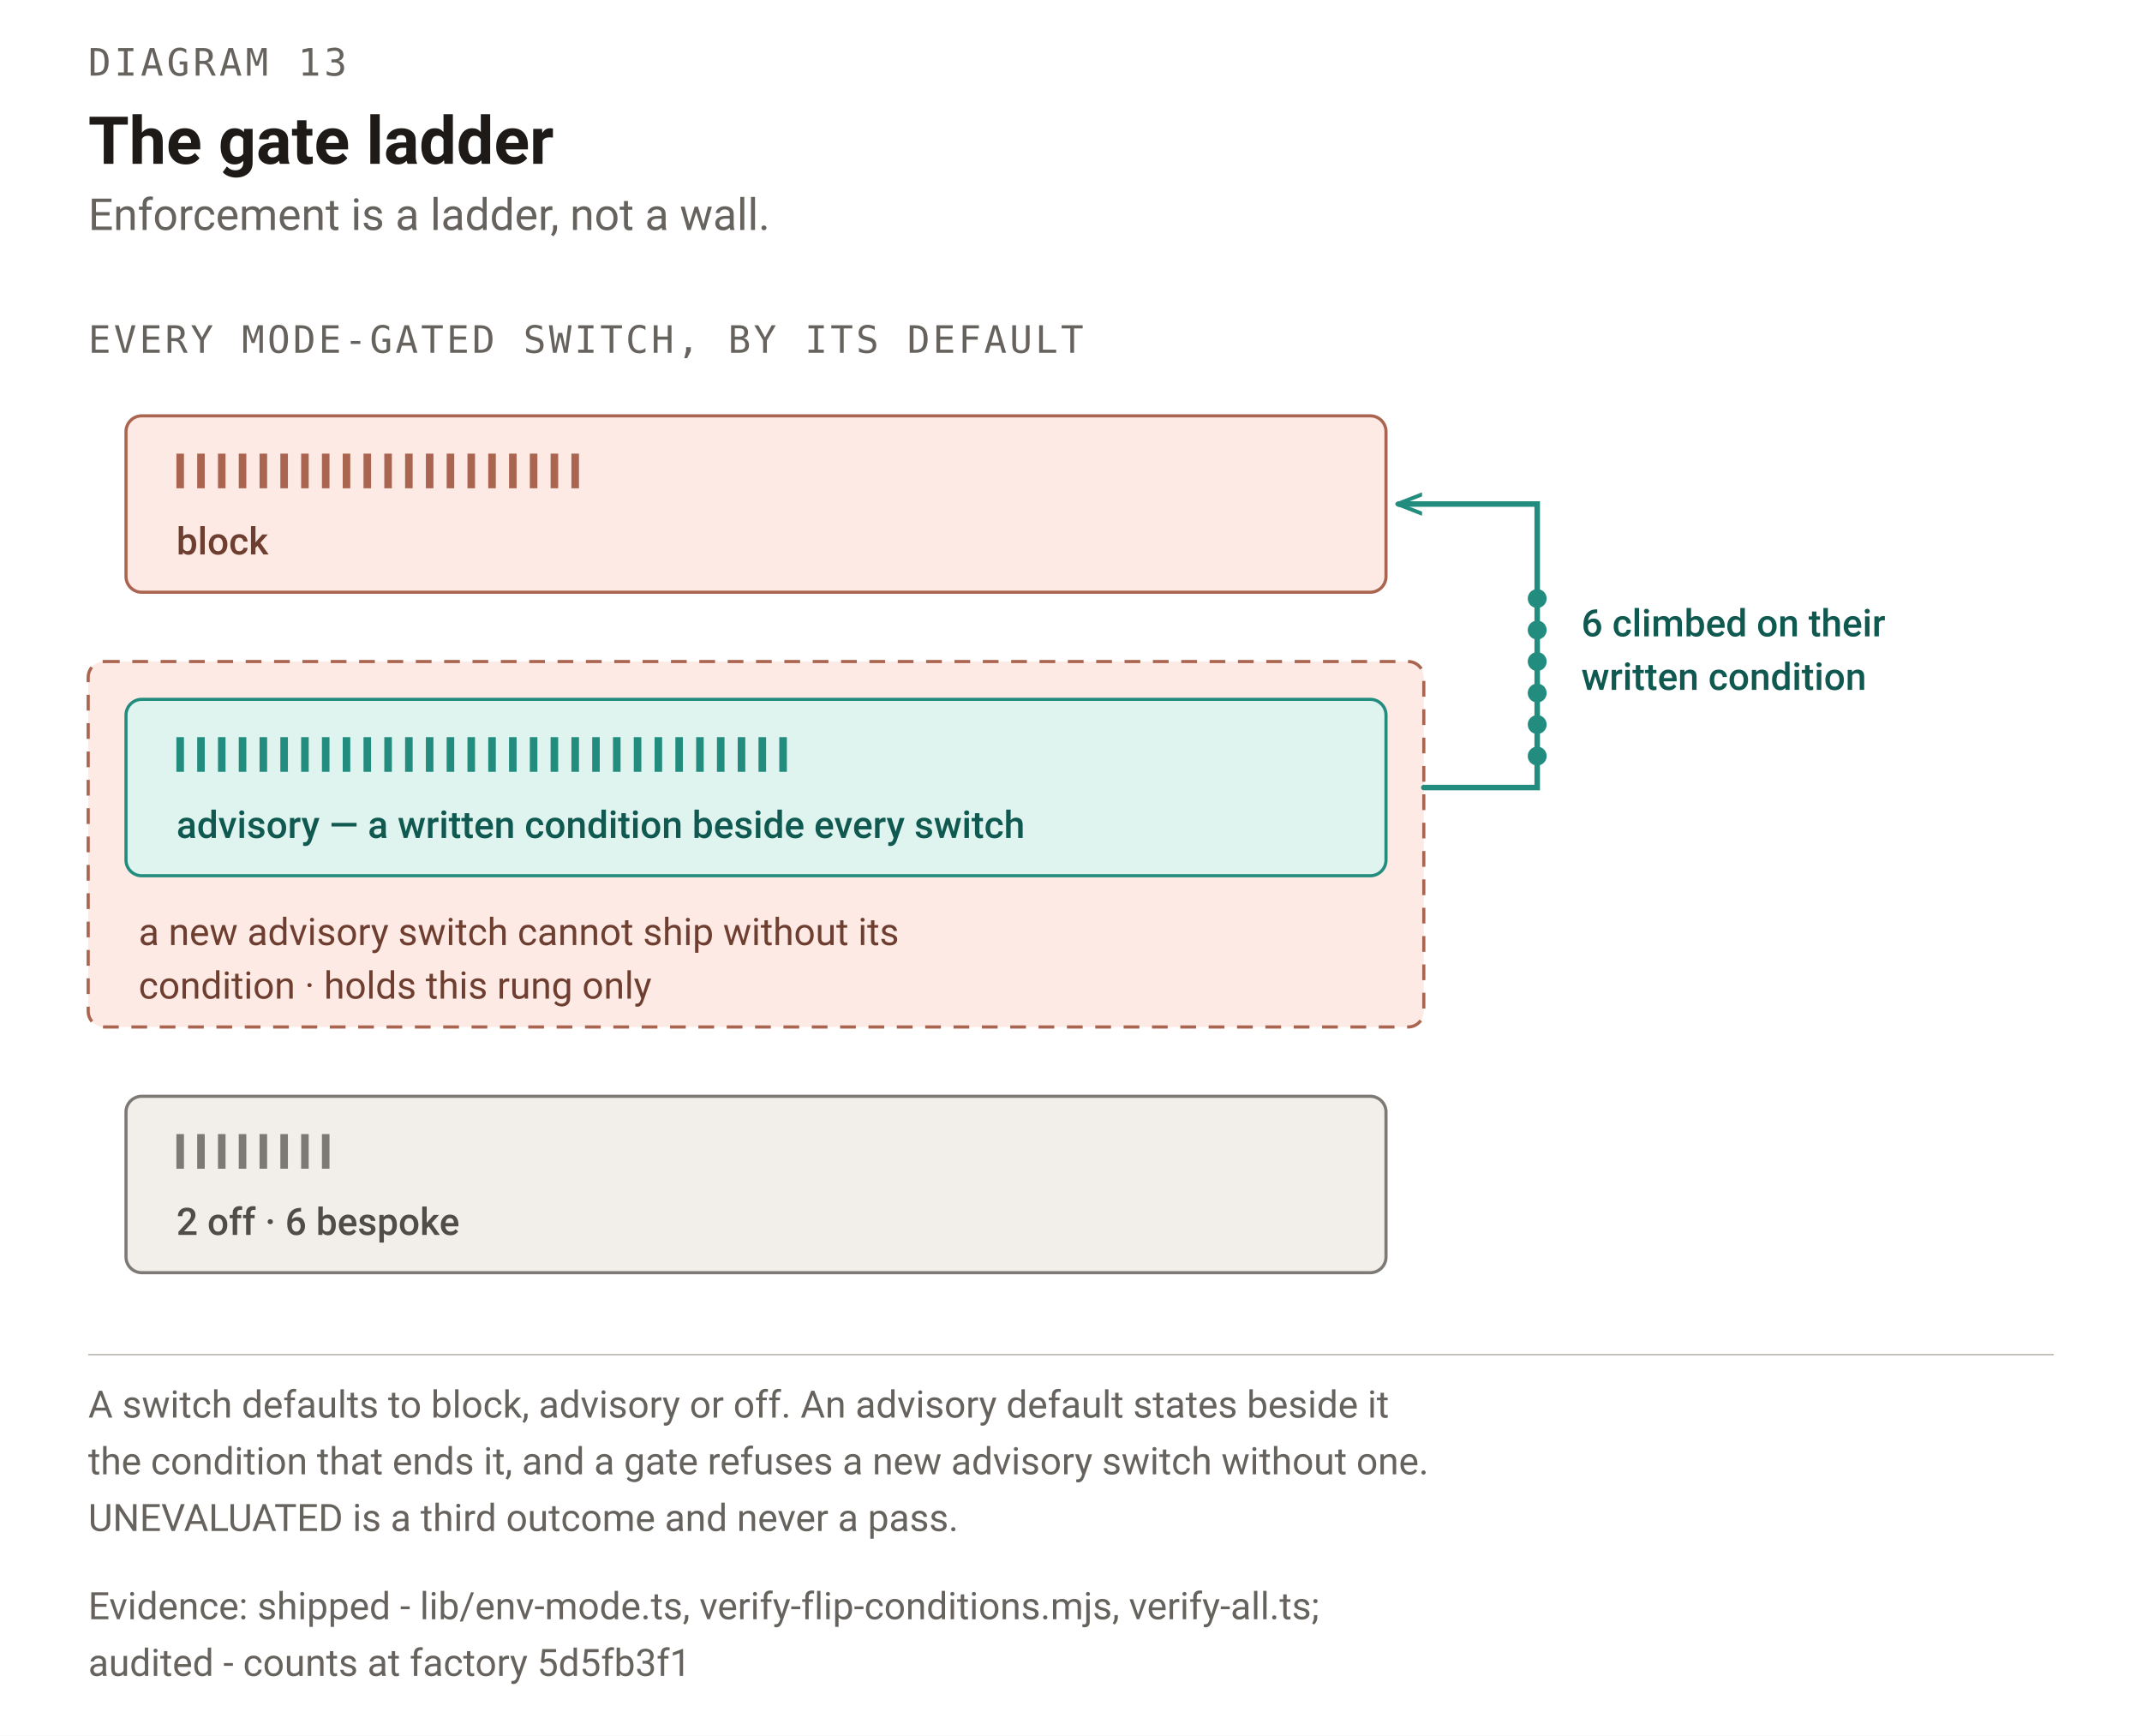
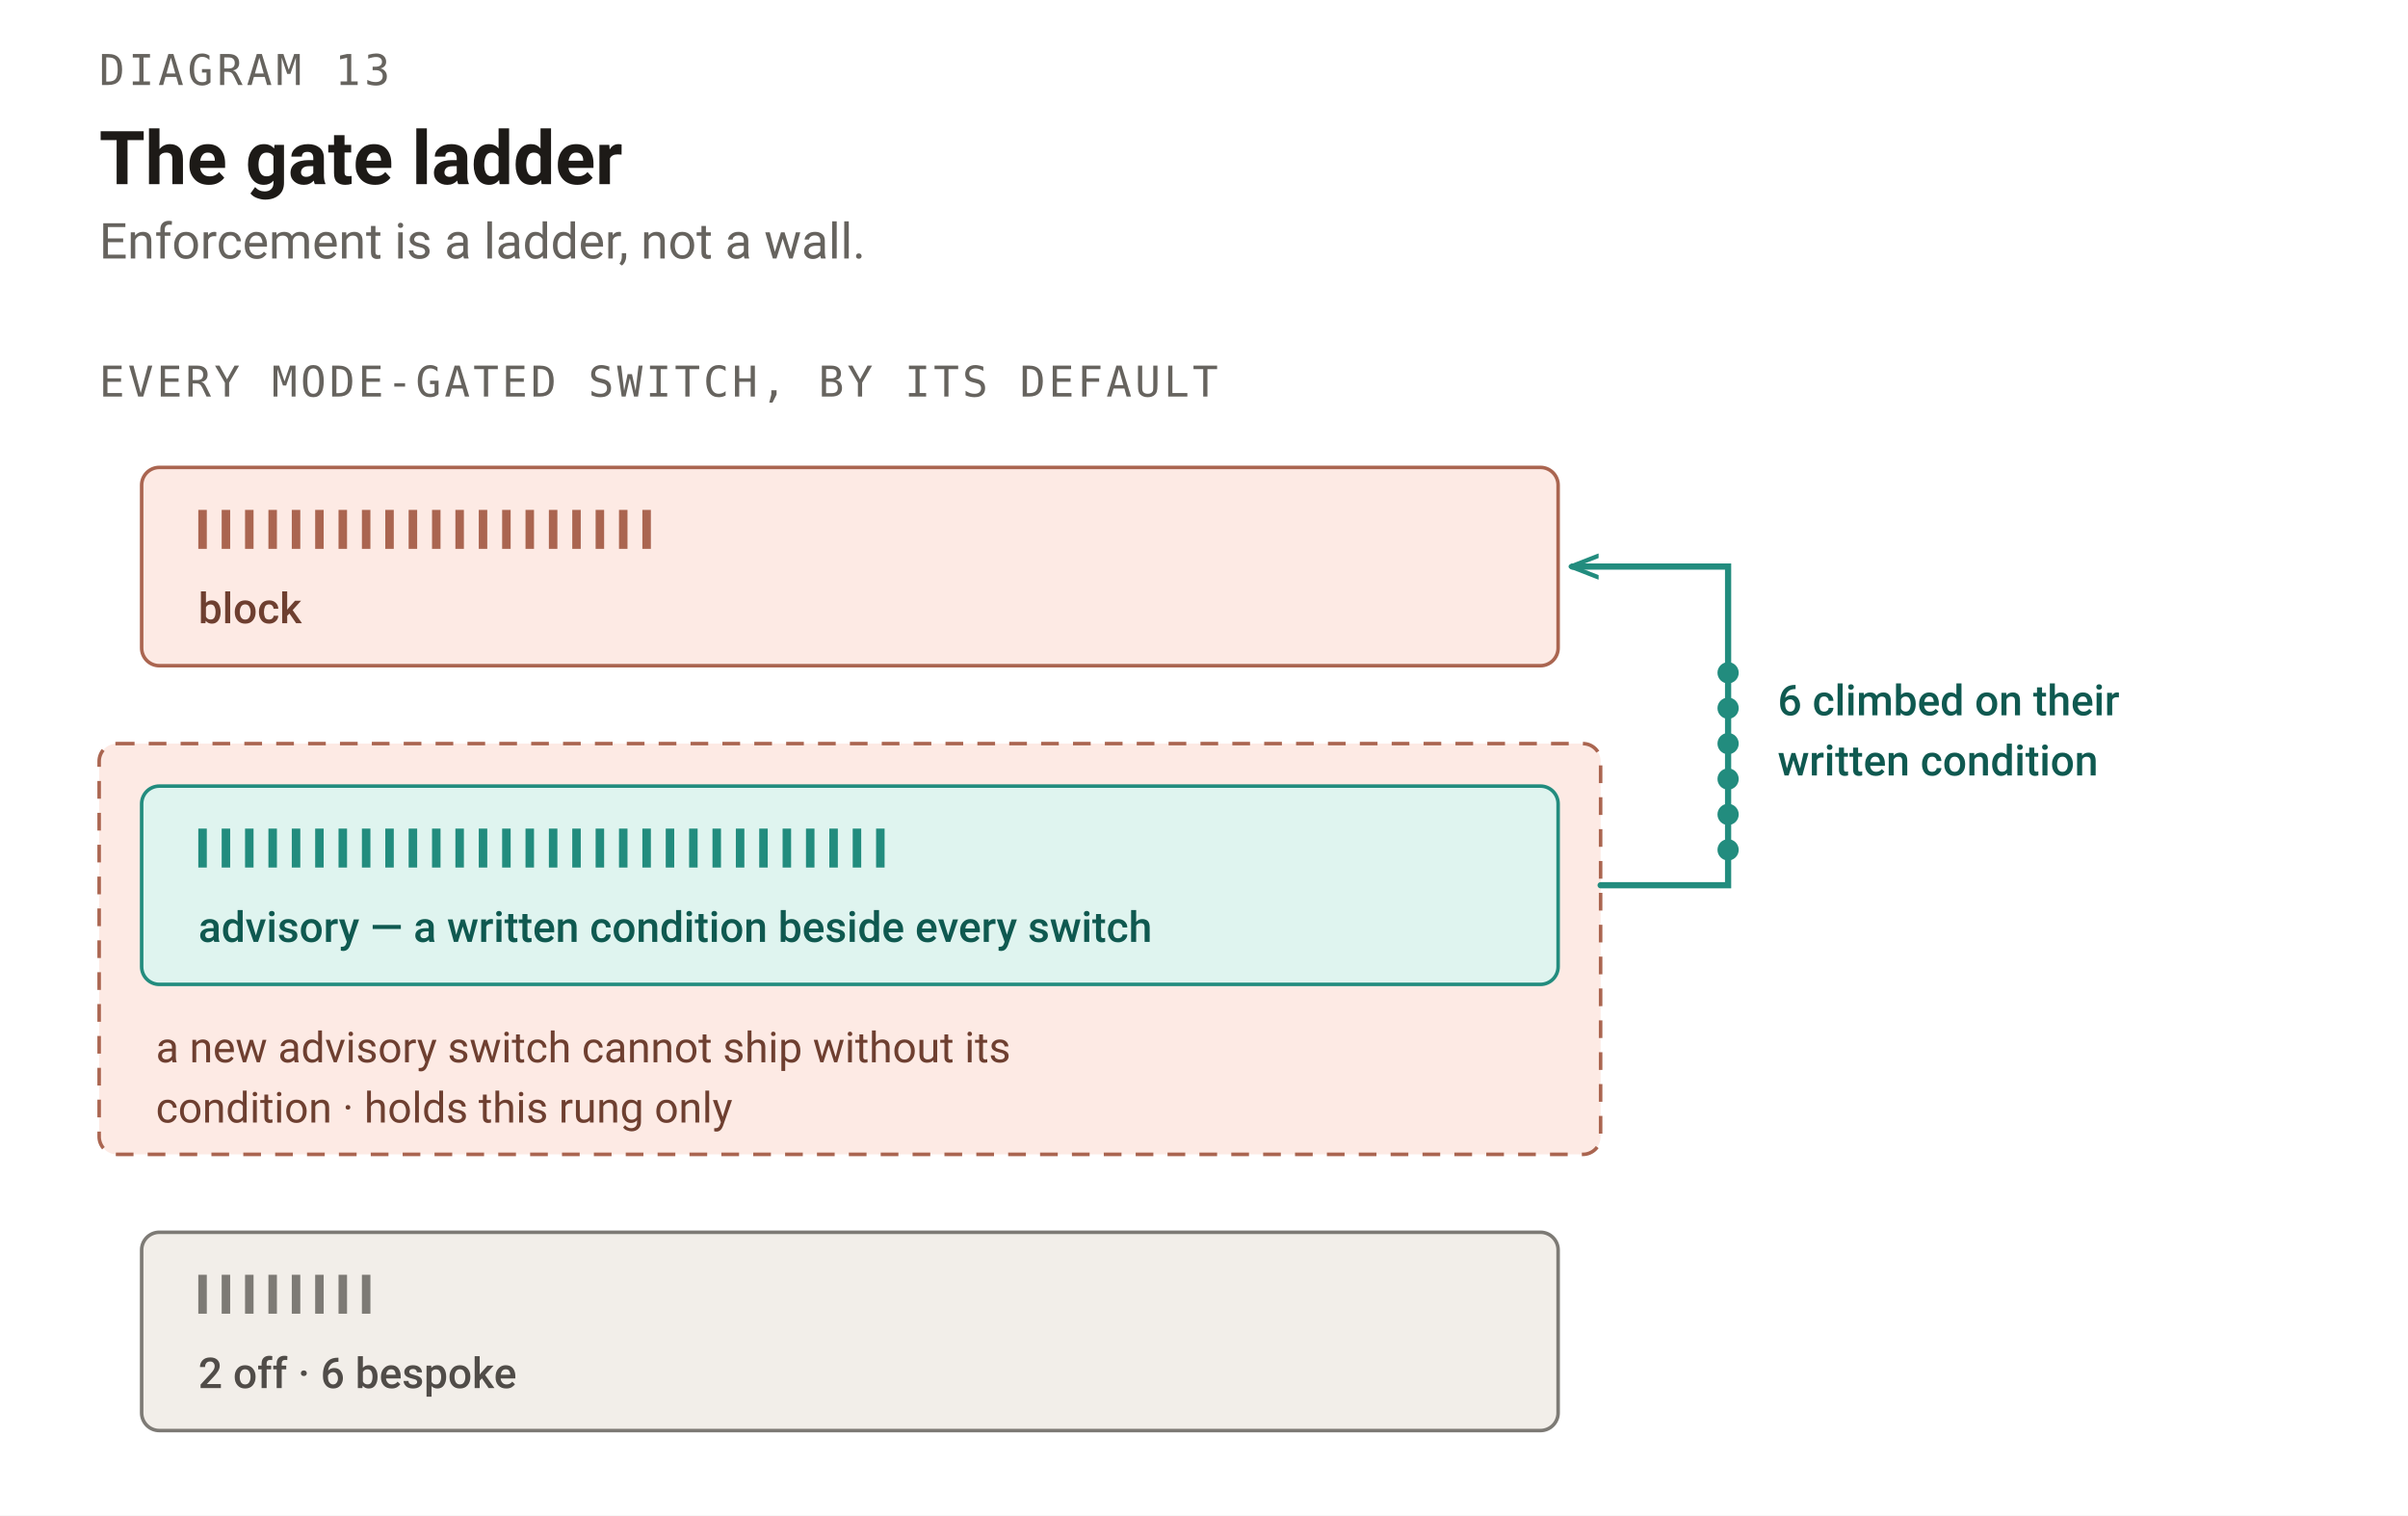
- <svg xmlns="http://www.w3.org/2000/svg" viewBox="0 0 680 551" width="100%" role="img" aria-label="The gate ladder. Enforcement is a ladder, not a wall.">
+ <svg xmlns="http://www.w3.org/2000/svg" viewBox="0 0 680 428" width="100%" role="img" aria-label="The gate ladder. Enforcement is a ladder, not a wall.">
  <style>text{font-family:system-ui,-apple-system,'Segoe UI',Roboto,'Helvetica Neue',sans-serif}text.mono{font-family:ui-monospace,'SFMono-Regular','Cascadia Mono','Segoe UI Mono','DejaVu Sans Mono','Liberation Mono',monospace}.num{font-variant-numeric:tabular-nums}@media (prefers-color-scheme:dark){.teal-f{fill:#122925;stroke:#61c2b2}.teal-o{stroke:#61c2b2}.teal-t{fill:#bee8e0}.teal-m{fill:#61c2b2}.teal-h{stroke:#32a091}.purple-f{fill:#242232;stroke:#ada4e6}.purple-o{stroke:#ada4e6}.purple-t{fill:#dddafb}.purple-m{fill:#ada4e6}.purple-h{stroke:#8b81c5}.coral-f{fill:#311f19;stroke:#e39982}.coral-o{stroke:#e39982}.coral-t{fill:#fad5c9}.coral-m{fill:#e39982}.coral-h{stroke:#c0765f}.gray-f{fill:#262421;stroke:#b1ada8}.gray-o{stroke:#b1ada8}.gray-t{fill:#e1ddd8}.gray-m{fill:#b1ada8}.gray-h{stroke:#8f8b87}.surface{fill:#0d0b08}.ink{fill:#ebe7e2}.mute{fill:#dbd7d2}.rule{stroke:#5b5753}}[data-theme=dark] .teal-f{fill:#122925;stroke:#61c2b2}[data-theme=dark] .teal-o{stroke:#61c2b2}[data-theme=dark] .teal-t{fill:#bee8e0}[data-theme=dark] .teal-m{fill:#61c2b2}[data-theme=dark] .teal-h{stroke:#32a091}[data-theme=dark] .purple-f{fill:#242232;stroke:#ada4e6}[data-theme=dark] .purple-o{stroke:#ada4e6}[data-theme=dark] .purple-t{fill:#dddafb}[data-theme=dark] .purple-m{fill:#ada4e6}[data-theme=dark] .purple-h{stroke:#8b81c5}[data-theme=dark] .coral-f{fill:#311f19;stroke:#e39982}[data-theme=dark] .coral-o{stroke:#e39982}[data-theme=dark] .coral-t{fill:#fad5c9}[data-theme=dark] .coral-m{fill:#e39982}[data-theme=dark] .coral-h{stroke:#c0765f}[data-theme=dark] .gray-f{fill:#262421;stroke:#b1ada8}[data-theme=dark] .gray-o{stroke:#b1ada8}[data-theme=dark] .gray-t{fill:#e1ddd8}[data-theme=dark] .gray-m{fill:#b1ada8}[data-theme=dark] .gray-h{stroke:#8f8b87}[data-theme=dark] .surface{fill:#0d0b08}[data-theme=dark] .ink{fill:#ebe7e2}[data-theme=dark] .mute{fill:#dbd7d2}[data-theme=dark] .rule{stroke:#5b5753}[data-theme=light] .teal-f{fill:#dff4ef;stroke:#228c7e}[data-theme=light] .teal-o{stroke:#228c7e}[data-theme=light] .teal-t{fill:#0f5950}[data-theme=light] .teal-m{fill:#228c7e}[data-theme=light] .teal-h{stroke:#32a091}[data-theme=light] .purple-f{fill:#eeecfd;stroke:#7a70af}[data-theme=light] .purple-o{stroke:#7a70af}[data-theme=light] .purple-t{fill:#4d4671}[data-theme=light] .purple-m{fill:#7a70af}[data-theme=light] .purple-h{stroke:#8b81c5}[data-theme=light] .coral-f{fill:#fdeae4;stroke:#aa6550}[data-theme=light] .coral-o{stroke:#aa6550}[data-theme=light] .coral-t{fill:#6e3f30}[data-theme=light] .coral-m{fill:#aa6550}[data-theme=light] .coral-h{stroke:#c0765f}[data-theme=light] .gray-f{fill:#f2eee9;stroke:#7d7a75}[data-theme=light] .gray-o{stroke:#7d7a75}[data-theme=light] .gray-t{fill:#504c48}[data-theme=light] .gray-m{fill:#7d7a75}[data-theme=light] .gray-h{stroke:#8f8b87}[data-theme=light] .surface{fill:#ffffff}[data-theme=light] .ink{fill:#1d1a17}[data-theme=light] .mute{fill:#66635e}[data-theme=light] .rule{stroke:#c1bdb8}</style>
  <defs>
    <marker id="ar-teal" viewBox="0 0 10 10" refX="8.5" refY="5" markerWidth="5" markerHeight="5" orient="auto-start-reverse">
      <path d="M0,1.5 L9,5 L0,8.5" fill="none" stroke="#228c7e" stroke-width="1.4" stroke-linecap="round" stroke-linejoin="round" class="teal-o" />
    </marker>
    <marker id="ar-purple" viewBox="0 0 10 10" refX="8.5" refY="5" markerWidth="5" markerHeight="5" orient="auto-start-reverse">
      <path d="M0,1.5 L9,5 L0,8.5" fill="none" stroke="#7a70af" stroke-width="1.4" stroke-linecap="round" stroke-linejoin="round" class="purple-o" />
    </marker>
    <marker id="ar-coral" viewBox="0 0 10 10" refX="8.5" refY="5" markerWidth="5" markerHeight="5" orient="auto-start-reverse">
      <path d="M0,1.5 L9,5 L0,8.5" fill="none" stroke="#aa6550" stroke-width="1.4" stroke-linecap="round" stroke-linejoin="round" class="coral-o" />
    </marker>
    <marker id="ar-gray" viewBox="0 0 10 10" refX="8.5" refY="5" markerWidth="5" markerHeight="5" orient="auto-start-reverse">
      <path d="M0,1.5 L9,5 L0,8.5" fill="none" stroke="#7d7a75" stroke-width="1.4" stroke-linecap="round" stroke-linejoin="round" class="gray-o" />
    </marker>
  </defs>
-   <rect x="0" y="0" width="680" height="551" fill="#ffffff" class="surface" />
+   <rect x="0" y="0" width="680" height="428" fill="#ffffff" class="surface" />
  <text x="28" y="24" font-size="12" fill="#66635e" letter-spacing="1.1" class="mute mono">DIAGRAM 13</text>
  <text x="28" y="52" font-size="21" fill="#1d1a17" font-weight="600" class="ink">The gate ladder</text>
  <text x="28" y="73" font-size="14" fill="#66635e" class="mute">Enforcement is a ladder, not a wall.</text>
  <text x="28" y="112" font-size="12" fill="#66635e" font-weight="500" letter-spacing="0.9" class="mute mono">EVERY MODE-GATED SWITCH, BY ITS DEFAULT</text>
  <rect x="40" y="132" width="400" height="56" rx="5" fill="#fdeae4" stroke="#aa6550" stroke-width="1.0" class="coral-f" />
  <rect x="56.0" y="144" width="2.4" height="11" rx="0" fill="#aa6550" class="coral-m" />
  <rect x="62.6" y="144" width="2.4" height="11" rx="0" fill="#aa6550" class="coral-m" />
  <rect x="69.2" y="144" width="2.4" height="11" rx="0" fill="#aa6550" class="coral-m" />
  <rect x="75.8" y="144" width="2.4" height="11" rx="0" fill="#aa6550" class="coral-m" />
  <rect x="82.4" y="144" width="2.4" height="11" rx="0" fill="#aa6550" class="coral-m" />
  <rect x="89.0" y="144" width="2.4" height="11" rx="0" fill="#aa6550" class="coral-m" />
  <rect x="95.6" y="144" width="2.4" height="11" rx="0" fill="#aa6550" class="coral-m" />
  <rect x="102.2" y="144" width="2.4" height="11" rx="0" fill="#aa6550" class="coral-m" />
  <rect x="108.8" y="144" width="2.4" height="11" rx="0" fill="#aa6550" class="coral-m" />
  <rect x="115.4" y="144" width="2.4" height="11" rx="0" fill="#aa6550" class="coral-m" />
  <rect x="122.0" y="144" width="2.4" height="11" rx="0" fill="#aa6550" class="coral-m" />
  <rect x="128.6" y="144" width="2.4" height="11" rx="0" fill="#aa6550" class="coral-m" />
  <rect x="135.2" y="144" width="2.4" height="11" rx="0" fill="#aa6550" class="coral-m" />
  <rect x="141.8" y="144" width="2.4" height="11" rx="0" fill="#aa6550" class="coral-m" />
  <rect x="148.4" y="144" width="2.4" height="11" rx="0" fill="#aa6550" class="coral-m" />
  <rect x="155.0" y="144" width="2.4" height="11" rx="0" fill="#aa6550" class="coral-m" />
  <rect x="161.6" y="144" width="2.4" height="11" rx="0" fill="#aa6550" class="coral-m" />
  <rect x="168.2" y="144" width="2.4" height="11" rx="0" fill="#aa6550" class="coral-m" />
  <rect x="174.8" y="144" width="2.4" height="11" rx="0" fill="#aa6550" class="coral-m" />
  <rect x="181.4" y="144" width="2.4" height="11" rx="0" fill="#aa6550" class="coral-m" />
  <text x="56" y="176" font-size="12" fill="#6e3f30" font-weight="500" class="coral-t">block</text>
  <rect x="28" y="210" width="424" height="116" rx="5" fill="#fdeae4" stroke="#aa6550" stroke-width="1.0" stroke-dasharray="5 4" class="coral-f" />
  <rect x="40" y="222" width="400" height="56" rx="5" fill="#dff4ef" stroke="#228c7e" stroke-width="1.0" class="teal-f" />
  <rect x="56.0" y="234" width="2.4" height="11" rx="0" fill="#228c7e" class="teal-m" />
  <rect x="62.6" y="234" width="2.4" height="11" rx="0" fill="#228c7e" class="teal-m" />
  <rect x="69.2" y="234" width="2.4" height="11" rx="0" fill="#228c7e" class="teal-m" />
  <rect x="75.8" y="234" width="2.4" height="11" rx="0" fill="#228c7e" class="teal-m" />
  <rect x="82.4" y="234" width="2.4" height="11" rx="0" fill="#228c7e" class="teal-m" />
  <rect x="89.0" y="234" width="2.4" height="11" rx="0" fill="#228c7e" class="teal-m" />
  <rect x="95.6" y="234" width="2.4" height="11" rx="0" fill="#228c7e" class="teal-m" />
  <rect x="102.2" y="234" width="2.4" height="11" rx="0" fill="#228c7e" class="teal-m" />
  <rect x="108.8" y="234" width="2.4" height="11" rx="0" fill="#228c7e" class="teal-m" />
  <rect x="115.4" y="234" width="2.4" height="11" rx="0" fill="#228c7e" class="teal-m" />
  <rect x="122.0" y="234" width="2.4" height="11" rx="0" fill="#228c7e" class="teal-m" />
  <rect x="128.6" y="234" width="2.4" height="11" rx="0" fill="#228c7e" class="teal-m" />
  <rect x="135.2" y="234" width="2.4" height="11" rx="0" fill="#228c7e" class="teal-m" />
  <rect x="141.8" y="234" width="2.4" height="11" rx="0" fill="#228c7e" class="teal-m" />
  <rect x="148.4" y="234" width="2.4" height="11" rx="0" fill="#228c7e" class="teal-m" />
  <rect x="155.0" y="234" width="2.4" height="11" rx="0" fill="#228c7e" class="teal-m" />
  <rect x="161.6" y="234" width="2.4" height="11" rx="0" fill="#228c7e" class="teal-m" />
  <rect x="168.2" y="234" width="2.4" height="11" rx="0" fill="#228c7e" class="teal-m" />
  <rect x="174.8" y="234" width="2.4" height="11" rx="0" fill="#228c7e" class="teal-m" />
  <rect x="181.4" y="234" width="2.4" height="11" rx="0" fill="#228c7e" class="teal-m" />
  <rect x="188.0" y="234" width="2.4" height="11" rx="0" fill="#228c7e" class="teal-m" />
  <rect x="194.6" y="234" width="2.4" height="11" rx="0" fill="#228c7e" class="teal-m" />
  <rect x="201.2" y="234" width="2.4" height="11" rx="0" fill="#228c7e" class="teal-m" />
  <rect x="207.8" y="234" width="2.4" height="11" rx="0" fill="#228c7e" class="teal-m" />
  <rect x="214.4" y="234" width="2.4" height="11" rx="0" fill="#228c7e" class="teal-m" />
  <rect x="221.0" y="234" width="2.4" height="11" rx="0" fill="#228c7e" class="teal-m" />
  <rect x="227.6" y="234" width="2.4" height="11" rx="0" fill="#228c7e" class="teal-m" />
  <rect x="234.2" y="234" width="2.4" height="11" rx="0" fill="#228c7e" class="teal-m" />
  <rect x="240.8" y="234" width="2.4" height="11" rx="0" fill="#228c7e" class="teal-m" />
  <rect x="247.4" y="234" width="2.4" height="11" rx="0" fill="#228c7e" class="teal-m" />
  <text x="56" y="266" font-size="12" fill="#0f5950" font-weight="500" class="teal-t">advisory — a written condition beside every switch</text>
  <text x="44" y="300" font-size="12" fill="#6e3f30" class="coral-t">a new advisory switch cannot ship without its</text>
  <text x="44" y="317" font-size="12" fill="#6e3f30" class="coral-t">condition · holds this rung only</text>
  <rect x="40" y="348" width="400" height="56" rx="5" fill="#f2eee9" stroke="#7d7a75" stroke-width="1.0" class="gray-f" />
  <rect x="56.0" y="360" width="2.4" height="11" rx="0" fill="#7d7a75" class="gray-m" />
  <rect x="62.6" y="360" width="2.4" height="11" rx="0" fill="#7d7a75" class="gray-m" />
  <rect x="69.2" y="360" width="2.4" height="11" rx="0" fill="#7d7a75" class="gray-m" />
  <rect x="75.8" y="360" width="2.4" height="11" rx="0" fill="#7d7a75" class="gray-m" />
  <rect x="82.4" y="360" width="2.4" height="11" rx="0" fill="#7d7a75" class="gray-m" />
  <rect x="89.0" y="360" width="2.4" height="11" rx="0" fill="#7d7a75" class="gray-m" />
  <rect x="95.6" y="360" width="2.4" height="11" rx="0" fill="#7d7a75" class="gray-m" />
  <rect x="102.2" y="360" width="2.4" height="11" rx="0" fill="#7d7a75" class="gray-m" />
  <text x="56" y="392" font-size="12" fill="#504c48" font-weight="500" class="gray-t">2 off · 6 bespoke</text>
  <path d="M452,250.0 H488 V160.0 H444" fill="none" stroke="#228c7e" stroke-width="1.75" stroke-linecap="round" marker-end="url(#ar-teal)" class="teal-o" />
  <circle cx="488" cy="240.0" r="3" fill="#228c7e" class="teal-m" />
  <circle cx="488" cy="230.0" r="3" fill="#228c7e" class="teal-m" />
  <circle cx="488" cy="220.0" r="3" fill="#228c7e" class="teal-m" />
  <circle cx="488" cy="210.0" r="3" fill="#228c7e" class="teal-m" />
  <circle cx="488" cy="200.0" r="3" fill="#228c7e" class="teal-m" />
  <circle cx="488" cy="190.0" r="3" fill="#228c7e" class="teal-m" />
  <text x="502" y="202" font-size="12" fill="#0f5950" font-weight="500" class="teal-t">6 climbed on their</text>
  <text x="502" y="219" font-size="12" fill="#0f5950" font-weight="500" class="teal-t">written condition</text>
-   <line x1="28" y1="430" x2="652" y2="430" stroke="#c1bdb8" stroke-width="0.5" class="rule" />
-   <text x="28" y="450" font-size="12" fill="#66635e" class="mute">A switch defaults to block, advisory or off. An advisory default states beside it</text>
-   <text x="28" y="468" font-size="12" fill="#66635e" class="mute">the condition that ends it, and a gate refuses a new advisory switch without one.</text>
-   <text x="28" y="486" font-size="12" fill="#66635e" class="mute">UNEVALUATED is a third outcome and never a pass.</text>
-   <text x="28" y="514" font-size="12" fill="#66635e" class="mute">Evidence: shipped - lib/env-mode.ts, verify-flip-conditions.mjs, verify-all.ts;</text>
-   <text x="28" y="532" font-size="12" fill="#66635e" class="mute">audited - counts at factory 5d5fb3f1</text>
</svg>
